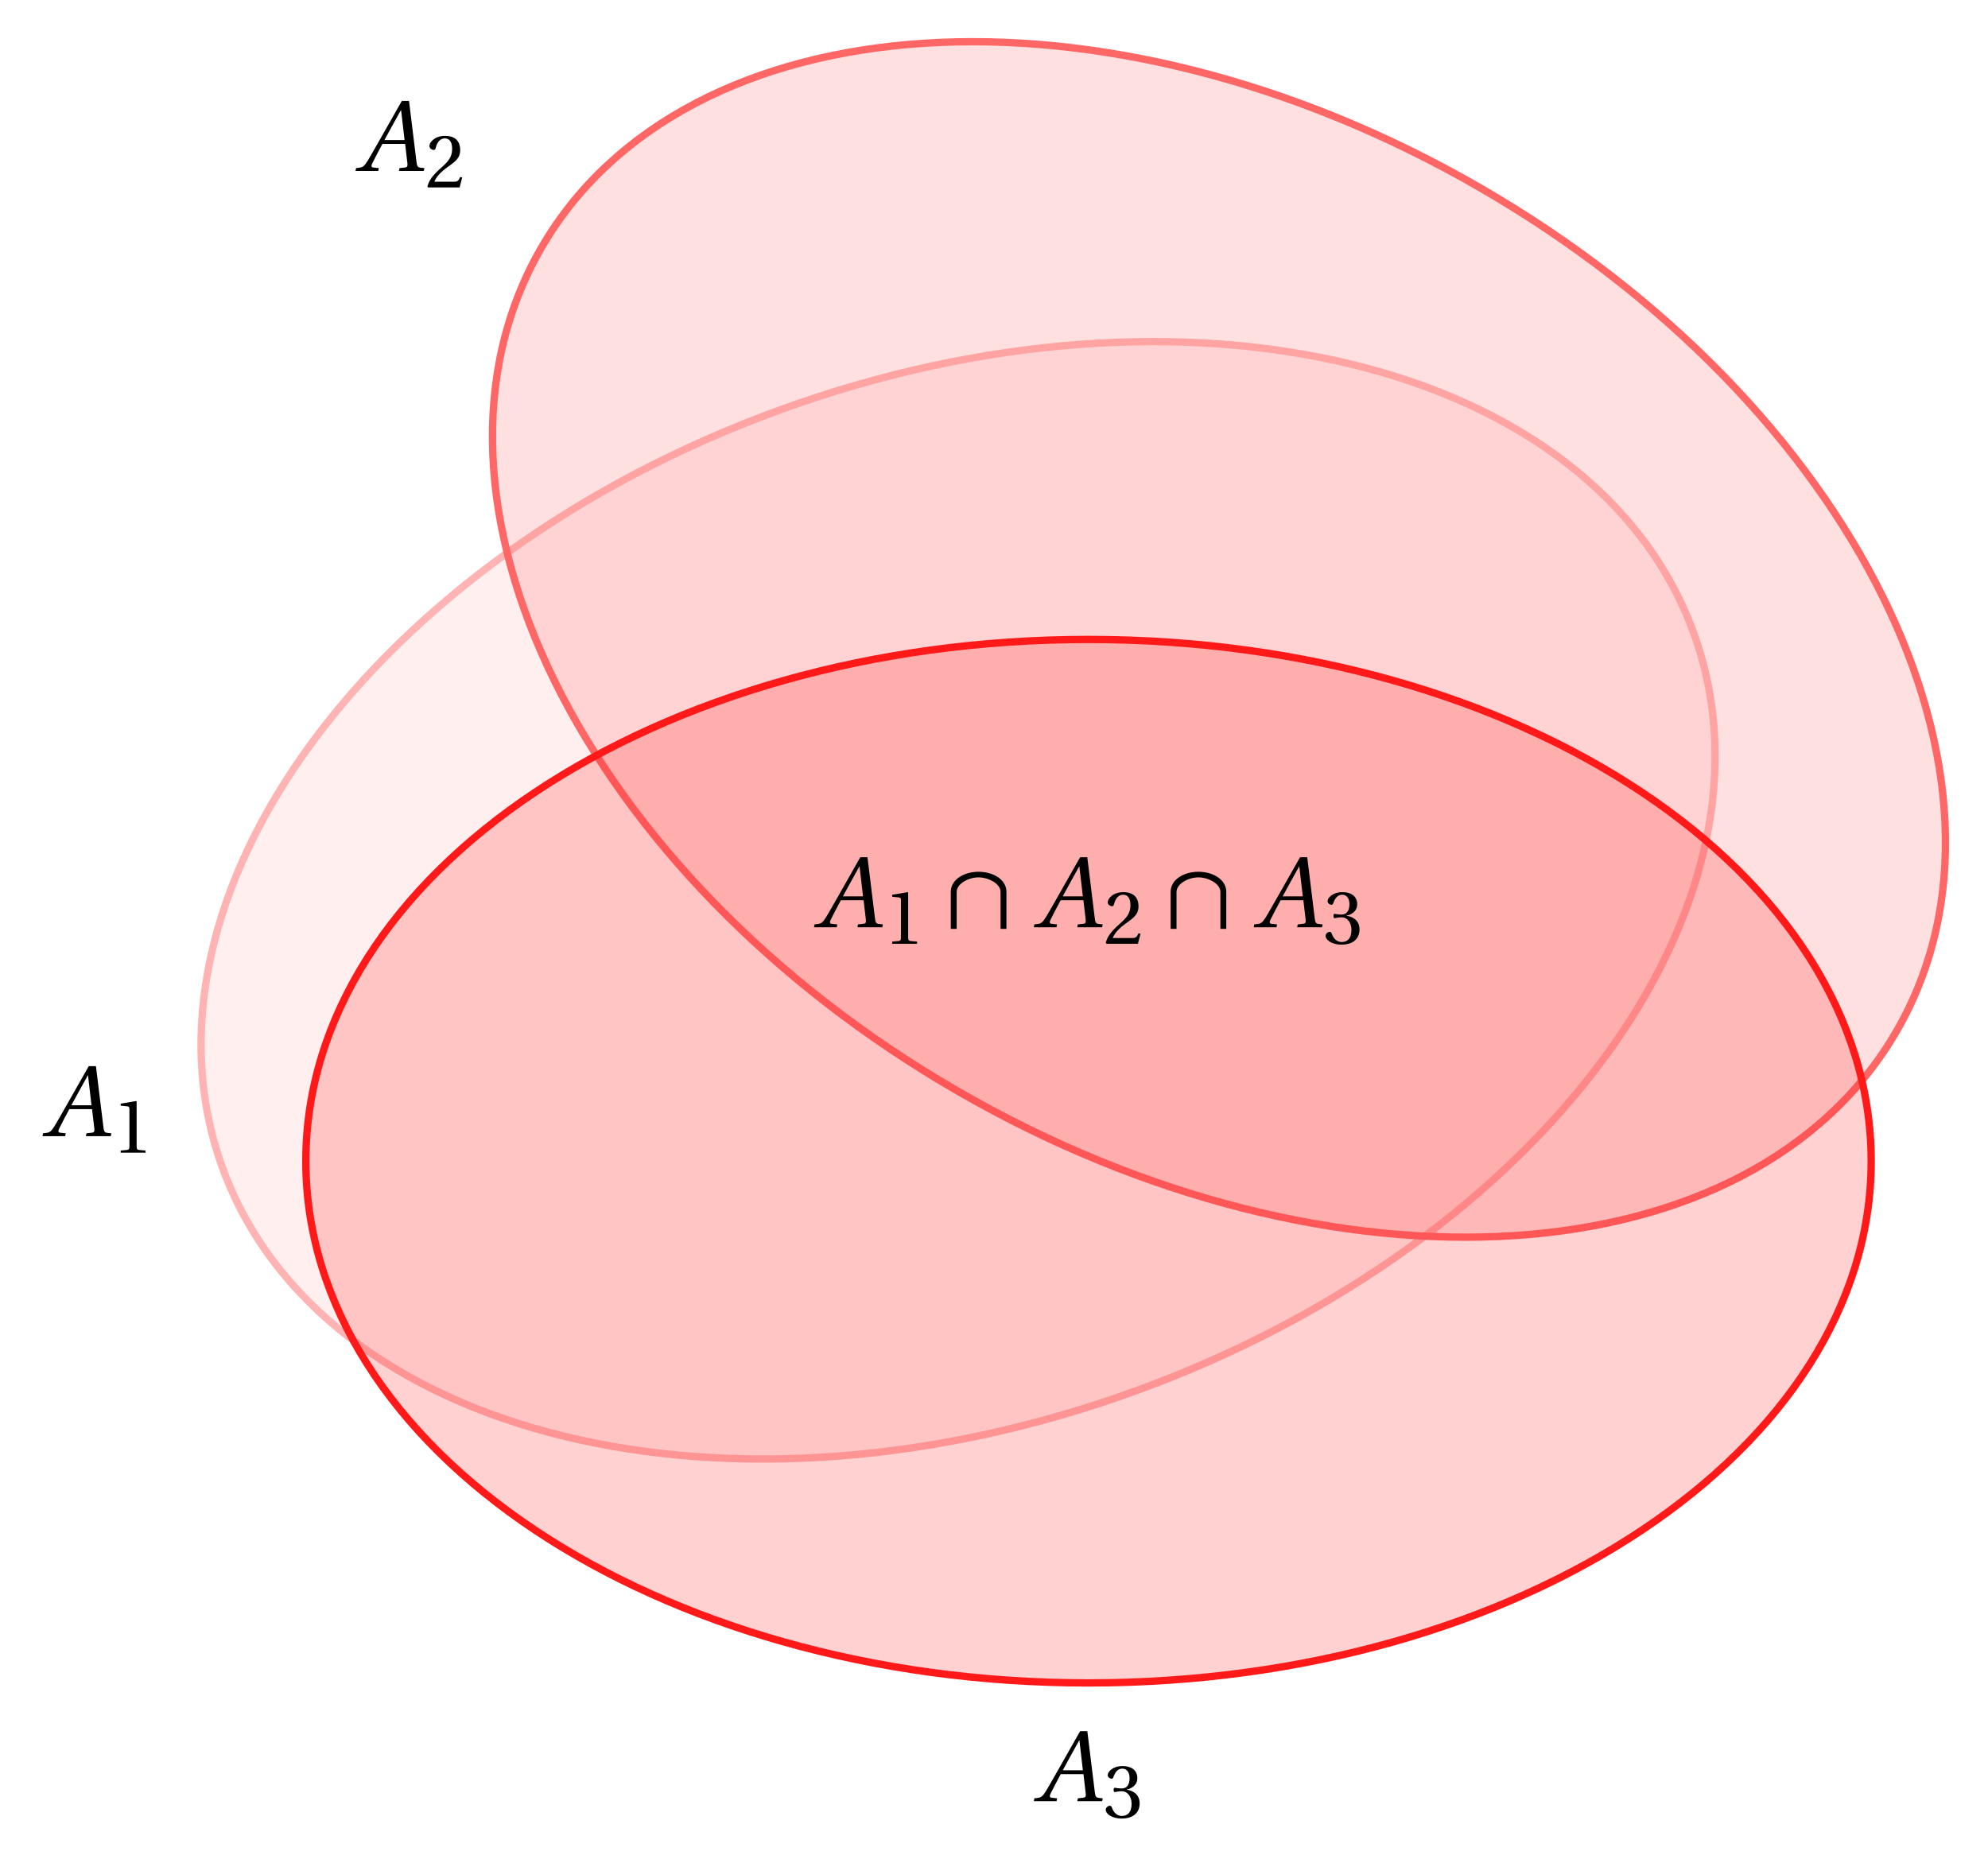
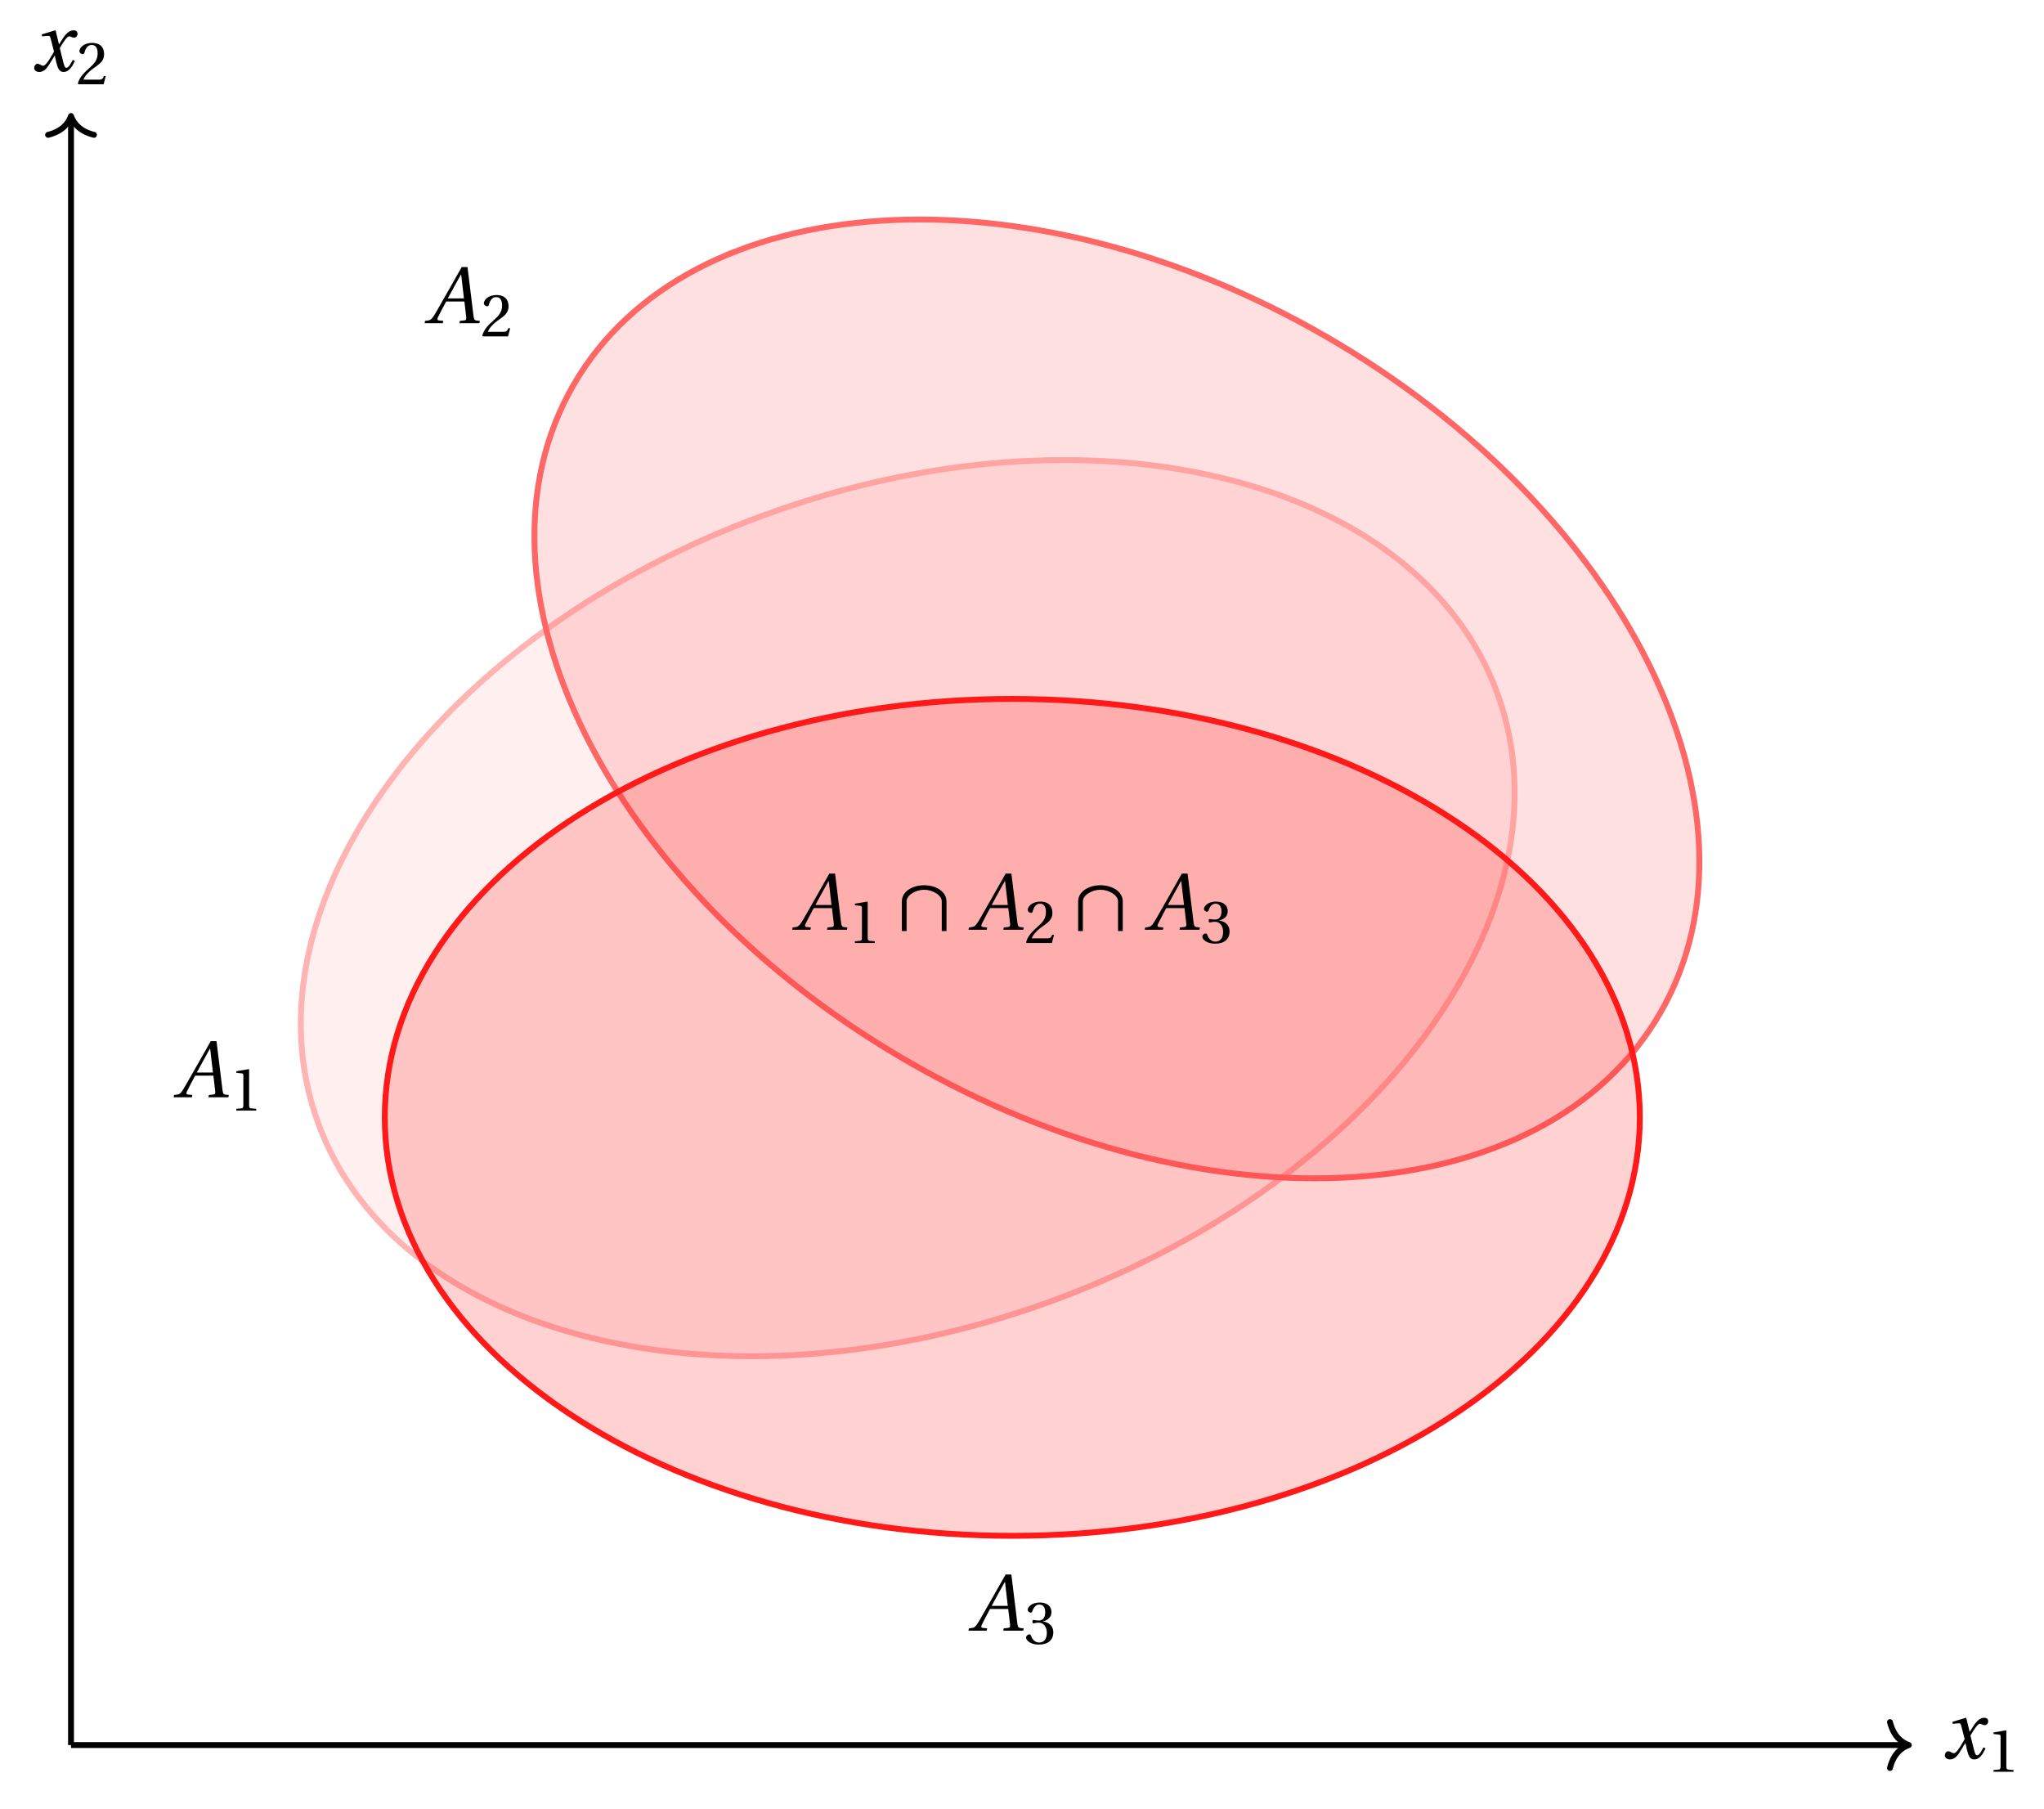
- <svg xmlns="http://www.w3.org/2000/svg" xmlns:xlink="http://www.w3.org/1999/xlink" width="216pt" height="202pt" viewBox="0 0 216 202">
+ <svg xmlns="http://www.w3.org/2000/svg" xmlns:xlink="http://www.w3.org/1999/xlink" width="277pt" height="245pt" viewBox="0 0 277 245">
  <defs>
    <g>
      <g id="glyph-0-0">
+         <path d="M 5.578 -1.516 C 5.312 -1.016 5.016 -0.438 4.703 -0.438 C 4.5 -0.438 4.406 -0.688 4.172 -1.672 L 3.812 -3.109 C 4.219 -3.812 4.781 -4.703 5.094 -4.703 C 5.188 -4.703 5.281 -4.672 5.406 -4.609 C 5.516 -4.562 5.625 -4.516 5.75 -4.516 C 6 -4.516 6.219 -4.75 6.219 -5.047 C 6.219 -5.391 5.969 -5.516 5.672 -5.516 C 5.078 -5.516 4.594 -5 4.203 -4.375 L 3.719 -3.625 L 3.703 -3.625 L 3.25 -5.484 L 3.188 -5.516 L 1.375 -4.969 L 1.406 -4.703 L 2.234 -4.766 C 2.438 -4.781 2.516 -4.719 2.625 -4.219 L 3.031 -2.625 L 2.719 -2.094 C 2.25 -1.281 1.844 -0.719 1.578 -0.719 C 1.469 -0.719 1.359 -0.766 1.25 -0.812 C 1.141 -0.875 1 -0.984 0.812 -0.984 C 0.531 -0.984 0.344 -0.688 0.344 -0.422 C 0.344 -0.109 0.609 0.125 1.047 0.125 C 1.797 0.125 2.219 -0.609 2.672 -1.359 L 3.109 -2.078 L 3.141 -2.078 L 3.328 -1.219 C 3.547 -0.344 3.75 0.125 4.312 0.125 C 5.109 0.125 5.531 -0.688 5.859 -1.359 Z M 5.578 -1.516 " />
+       </g>
+       <g id="glyph-0-1">
        <path d="M 7.172 0 L 7.234 -0.312 L 6.812 -0.359 C 6.484 -0.391 6.438 -0.531 6.375 -0.984 L 5.562 -7.609 L 4.781 -7.609 L 2.938 -4.359 C 2.375 -3.391 1.469 -1.75 1.062 -1.094 C 0.703 -0.516 0.516 -0.391 0.172 -0.359 L -0.188 -0.312 L -0.25 0 L 2.219 0 L 2.281 -0.312 L 1.688 -0.375 C 1.469 -0.391 1.438 -0.547 1.547 -0.781 C 1.906 -1.484 2.266 -2.203 2.672 -2.938 L 5.141 -2.938 L 5.391 -0.797 C 5.422 -0.484 5.328 -0.391 5.109 -0.375 L 4.531 -0.312 L 4.469 0 Z M 5.078 -3.359 L 2.891 -3.359 C 3.469 -4.438 4.078 -5.516 4.672 -6.594 L 4.703 -6.594 Z M 5.078 -3.359 " />
      </g>
      <g id="glyph-1-0">
        <path d="M 3.609 0 L 3.609 -0.234 L 2.906 -0.297 C 2.734 -0.312 2.641 -0.375 2.641 -0.703 L 2.641 -5.562 L 2.594 -5.609 L 0.906 -5.328 L 0.906 -5.109 L 1.672 -5.031 C 1.812 -5 1.859 -4.938 1.859 -4.703 L 1.859 -0.703 C 1.859 -0.547 1.844 -0.453 1.797 -0.391 C 1.75 -0.328 1.688 -0.312 1.594 -0.297 L 0.906 -0.234 L 0.906 0 Z M 3.609 0 " />
      </g>
      <g id="glyph-1-1">
        <path d="M 4 -1.094 L 3.766 -1.125 C 3.594 -0.688 3.438 -0.625 3.109 -0.625 L 0.984 -0.625 C 1.125 -1.062 1.609 -1.641 2.375 -2.188 C 3.172 -2.766 3.781 -3.141 3.781 -4.062 C 3.781 -5.219 3.016 -5.609 2.156 -5.609 C 1.016 -5.609 0.438 -4.922 0.438 -4.5 C 0.438 -4.219 0.75 -4.078 0.891 -4.078 C 1.047 -4.078 1.094 -4.172 1.125 -4.312 C 1.266 -4.875 1.578 -5.328 2.094 -5.328 C 2.734 -5.328 2.906 -4.781 2.906 -4.188 C 2.906 -3.297 2.469 -2.812 1.75 -2.172 C 0.734 -1.281 0.375 -0.719 0.219 -0.078 L 0.312 0 L 3.719 0 Z M 4 -1.094 " />
      </g>
      <g id="glyph-1-2">
        <path d="M 1.078 -3.016 C 1.078 -2.875 1.109 -2.781 1.219 -2.781 C 1.312 -2.781 1.547 -2.875 1.938 -2.875 C 2.641 -2.875 3.031 -2.234 3.031 -1.516 C 3.031 -0.531 2.547 -0.188 1.969 -0.188 C 1.422 -0.188 1.062 -0.609 0.906 -1.062 C 0.859 -1.219 0.781 -1.297 0.656 -1.297 C 0.516 -1.297 0.219 -1.141 0.219 -0.844 C 0.219 -0.484 0.797 0.094 1.953 0.094 C 3.156 0.094 3.906 -0.5 3.906 -1.562 C 3.906 -2.672 2.953 -3 2.5 -3.031 L 2.5 -3.062 C 2.938 -3.141 3.656 -3.469 3.656 -4.297 C 3.656 -5.203 2.938 -5.609 2.062 -5.609 C 0.969 -5.609 0.438 -4.984 0.438 -4.625 C 0.438 -4.375 0.719 -4.234 0.844 -4.234 C 0.953 -4.234 1.016 -4.297 1.047 -4.391 C 1.234 -4.953 1.547 -5.328 2 -5.328 C 2.656 -5.328 2.812 -4.75 2.812 -4.281 C 2.812 -3.781 2.641 -3.172 1.938 -3.172 C 1.547 -3.172 1.312 -3.25 1.219 -3.25 C 1.109 -3.25 1.078 -3.172 1.078 -3.016 Z M 1.078 -3.016 " />
      </g>
      <g id="glyph-2-0">
        <path d="M 6.984 0.172 L 6.984 -3.844 C 6.984 -5.188 5.547 -6.031 3.953 -6.031 C 2.375 -6.031 0.938 -5.188 0.938 -3.844 L 0.938 0.172 L 1.578 0.172 L 1.578 -3.844 C 1.578 -4.734 2.875 -5.422 3.953 -5.422 C 5.031 -5.422 6.344 -4.734 6.344 -3.844 L 6.344 0.172 Z M 6.984 0.172 " />
      </g>
    </g>
  </defs>
-   <path fill-rule="nonzero" fill="rgb(100%, 70%, 70%)" fill-opacity="0.2" stroke-width="0.797" stroke-linecap="butt" stroke-linejoin="miter" stroke="rgb(100%, 70%, 70%)" stroke-opacity="1" stroke-miterlimit="10" d="M 193.299 114.125 C 182.592 143.551 138.131 154.379 93.998 138.316 C 49.861 122.25 22.768 85.379 33.475 55.953 C 44.186 26.531 88.643 15.703 132.779 31.766 C 176.912 47.828 204.01 84.703 193.299 114.125 Z M 193.299 114.125 " transform="matrix(1, 0, 0, -1, -9.291, 182.871)" />
-   <path fill-rule="nonzero" fill="rgb(100%, 39.999%, 39.999%)" fill-opacity="0.2" stroke-width="0.797" stroke-linecap="butt" stroke-linejoin="miter" stroke="rgb(100%, 39.999%, 39.999%)" stroke-opacity="1" stroke-miterlimit="10" d="M 215.381 70.867 C 231.037 97.984 210.756 139.004 170.08 162.484 C 129.404 185.969 83.744 183.023 68.088 155.906 C 52.432 128.789 72.713 87.773 113.389 64.289 C 154.061 40.805 199.725 43.75 215.381 70.867 Z M 215.381 70.867 " transform="matrix(1, 0, 0, -1, -9.291, 182.871)" />
-   <path fill-rule="nonzero" fill="rgb(100%, 9.999%, 9.999%)" fill-opacity="0.2" stroke-width="0.797" stroke-linecap="butt" stroke-linejoin="miter" stroke="rgb(100%, 9.999%, 9.999%)" stroke-opacity="1" stroke-miterlimit="10" d="M 212.6 56.695 C 212.6 88.004 174.529 113.387 127.561 113.387 C 80.592 113.387 42.521 88.004 42.521 56.695 C 42.521 25.383 80.592 -0 127.561 -0 C 174.529 -0 212.6 25.383 212.6 56.695 Z M 212.6 56.695 " transform="matrix(1, 0, 0, -1, -9.291, 182.871)" />
+   <path fill="none" stroke-width="0.797" stroke-linecap="butt" stroke-linejoin="miter" stroke="rgb(0%, 0%, 0%)" stroke-opacity="1" stroke-miterlimit="10" d="M -0 -28.347 L 248.656 -28.347 " transform="matrix(1, 0, 0, -1, 9.625, 208.079)" />
+   <path fill="none" stroke-width="0.797" stroke-linecap="round" stroke-linejoin="round" stroke="rgb(0%, 0%, 0%)" stroke-opacity="1" stroke-miterlimit="10" d="M -2.55 3.109 C -2.085 1.246 -1.046 0.363 0.001 0 C -1.046 -0.363 -2.085 -1.246 -2.55 -3.109 " transform="matrix(1, 0, 0, -1, 258.6785, 236.4258)" />
  <g fill="rgb(0%, 0%, 0%)" fill-opacity="1">
-     <use xlink:href="#glyph-0-0" x="88.691" y="100.759" />
+     <use xlink:href="#glyph-0-0" x="263.218" y="238.248" />
  </g>
  <g fill="rgb(0%, 0%, 0%)" fill-opacity="1">
-     <use xlink:href="#glyph-1-0" x="96.032" y="102.552" />
+     <use xlink:href="#glyph-1-0" x="269.255" y="240.042" />
+   </g>
+   <path fill="none" stroke-width="0.797" stroke-linecap="butt" stroke-linejoin="miter" stroke="rgb(0%, 0%, 0%)" stroke-opacity="1" stroke-miterlimit="10" d="M -0 -28.347 L -0 191.962 " transform="matrix(1, 0, 0, -1, 9.625, 208.079)" />
+   <path fill="none" stroke-width="0.797" stroke-linecap="round" stroke-linejoin="round" stroke="rgb(0%, 0%, 0%)" stroke-opacity="1" stroke-miterlimit="10" d="M -2.55 3.109 C -2.086 1.246 -1.046 0.363 0 0 C -1.046 -0.363 -2.086 -1.246 -2.55 -3.109 " transform="matrix(0, -1, -1, 0, 9.625, 15.71914)" />
+   <g fill="rgb(0%, 0%, 0%)" fill-opacity="1">
+     <use xlink:href="#glyph-0-0" x="4.289" y="9.625" />
  </g>
  <g fill="rgb(0%, 0%, 0%)" fill-opacity="1">
-     <use xlink:href="#glyph-2-0" x="102.367" y="100.759" />
+     <use xlink:href="#glyph-1-1" x="10.326" y="11.418" />
+   </g>
+   <path fill-rule="nonzero" fill="rgb(100%, 70%, 70%)" fill-opacity="0.2" stroke-width="0.797" stroke-linecap="butt" stroke-linejoin="miter" stroke="rgb(100%, 70%, 70%)" stroke-opacity="1" stroke-miterlimit="10" d="M 193.301 114.126 C 182.59 143.548 138.133 154.38 93.996 138.313 C 49.863 122.251 22.766 85.376 33.477 55.954 C 44.184 26.532 88.645 15.7 132.777 31.767 C 176.914 47.829 204.008 84.704 193.301 114.126 Z M 193.301 114.126 " transform="matrix(1, 0, 0, -1, 9.625, 208.079)" />
+   <path fill-rule="nonzero" fill="rgb(100%, 39.999%, 39.999%)" fill-opacity="0.2" stroke-width="0.797" stroke-linecap="butt" stroke-linejoin="miter" stroke="rgb(100%, 39.999%, 39.999%)" stroke-opacity="1" stroke-miterlimit="10" d="M 215.383 70.868 C 231.039 97.985 210.754 139.001 170.082 162.485 C 129.406 185.97 83.742 183.024 68.086 155.907 C 52.43 128.79 72.711 87.774 113.387 64.29 C 154.062 40.806 199.727 43.751 215.383 70.868 Z M 215.383 70.868 " transform="matrix(1, 0, 0, -1, 9.625, 208.079)" />
+   <path fill-rule="nonzero" fill="rgb(100%, 9.999%, 9.999%)" fill-opacity="0.2" stroke-width="0.797" stroke-linecap="butt" stroke-linejoin="miter" stroke="rgb(100%, 9.999%, 9.999%)" stroke-opacity="1" stroke-miterlimit="10" d="M 212.602 56.692 C 212.602 88.005 174.527 113.388 127.562 113.388 C 80.594 113.388 42.52 88.005 42.52 56.692 C 42.52 25.384 80.594 0.001 127.562 0.001 C 174.527 0.001 212.602 25.384 212.602 56.692 Z M 212.602 56.692 " transform="matrix(1, 0, 0, -1, 9.625, 208.079)" />
+   <g fill="rgb(0%, 0%, 0%)" fill-opacity="1">
+     <use xlink:href="#glyph-0-1" x="107.608" y="125.967" />
  </g>
  <g fill="rgb(0%, 0%, 0%)" fill-opacity="1">
-     <use xlink:href="#glyph-0-0" x="112.574" y="100.759" />
+     <use xlink:href="#glyph-1-0" x="114.948" y="127.76" />
  </g>
  <g fill="rgb(0%, 0%, 0%)" fill-opacity="1">
-     <use xlink:href="#glyph-1-1" x="119.919" y="102.552" />
+     <use xlink:href="#glyph-2-0" x="121.283" y="125.967" />
  </g>
  <g fill="rgb(0%, 0%, 0%)" fill-opacity="1">
-     <use xlink:href="#glyph-2-0" x="126.254" y="100.759" />
+     <use xlink:href="#glyph-0-1" x="131.501" y="125.967" />
  </g>
  <g fill="rgb(0%, 0%, 0%)" fill-opacity="1">
-     <use xlink:href="#glyph-0-0" x="136.472" y="100.759" />
+     <use xlink:href="#glyph-1-1" x="138.836" y="127.76" />
  </g>
  <g fill="rgb(0%, 0%, 0%)" fill-opacity="1">
-     <use xlink:href="#glyph-1-2" x="143.807" y="102.552" />
+     <use xlink:href="#glyph-2-0" x="145.171" y="125.967" />
  </g>
  <g fill="rgb(0%, 0%, 0%)" fill-opacity="1">
-     <use xlink:href="#glyph-0-0" x="4.862" y="123.459" />
+     <use xlink:href="#glyph-0-1" x="155.378" y="125.967" />
  </g>
  <g fill="rgb(0%, 0%, 0%)" fill-opacity="1">
-     <use xlink:href="#glyph-1-0" x="12.203" y="125.252" />
+     <use xlink:href="#glyph-1-2" x="162.723" y="127.76" />
  </g>
  <g fill="rgb(0%, 0%, 0%)" fill-opacity="1">
-     <use xlink:href="#glyph-0-0" x="38.878" y="18.577" />
+     <use xlink:href="#glyph-0-1" x="23.779" y="148.667" />
  </g>
  <g fill="rgb(0%, 0%, 0%)" fill-opacity="1">
-     <use xlink:href="#glyph-1-1" x="46.219" y="20.37" />
+     <use xlink:href="#glyph-1-0" x="31.119" y="150.46" />
  </g>
  <g fill="rgb(0%, 0%, 0%)" fill-opacity="1">
-     <use xlink:href="#glyph-0-0" x="112.579" y="195.72" />
+     <use xlink:href="#glyph-0-1" x="57.794" y="43.785" />
  </g>
  <g fill="rgb(0%, 0%, 0%)" fill-opacity="1">
-     <use xlink:href="#glyph-1-2" x="119.919" y="197.513" />
+     <use xlink:href="#glyph-1-1" x="65.135" y="45.578" />
+   </g>
+   <g fill="rgb(0%, 0%, 0%)" fill-opacity="1">
+     <use xlink:href="#glyph-0-1" x="131.495" y="220.928" />
+   </g>
+   <g fill="rgb(0%, 0%, 0%)" fill-opacity="1">
+     <use xlink:href="#glyph-1-2" x="138.836" y="222.721" />
  </g>
</svg>
